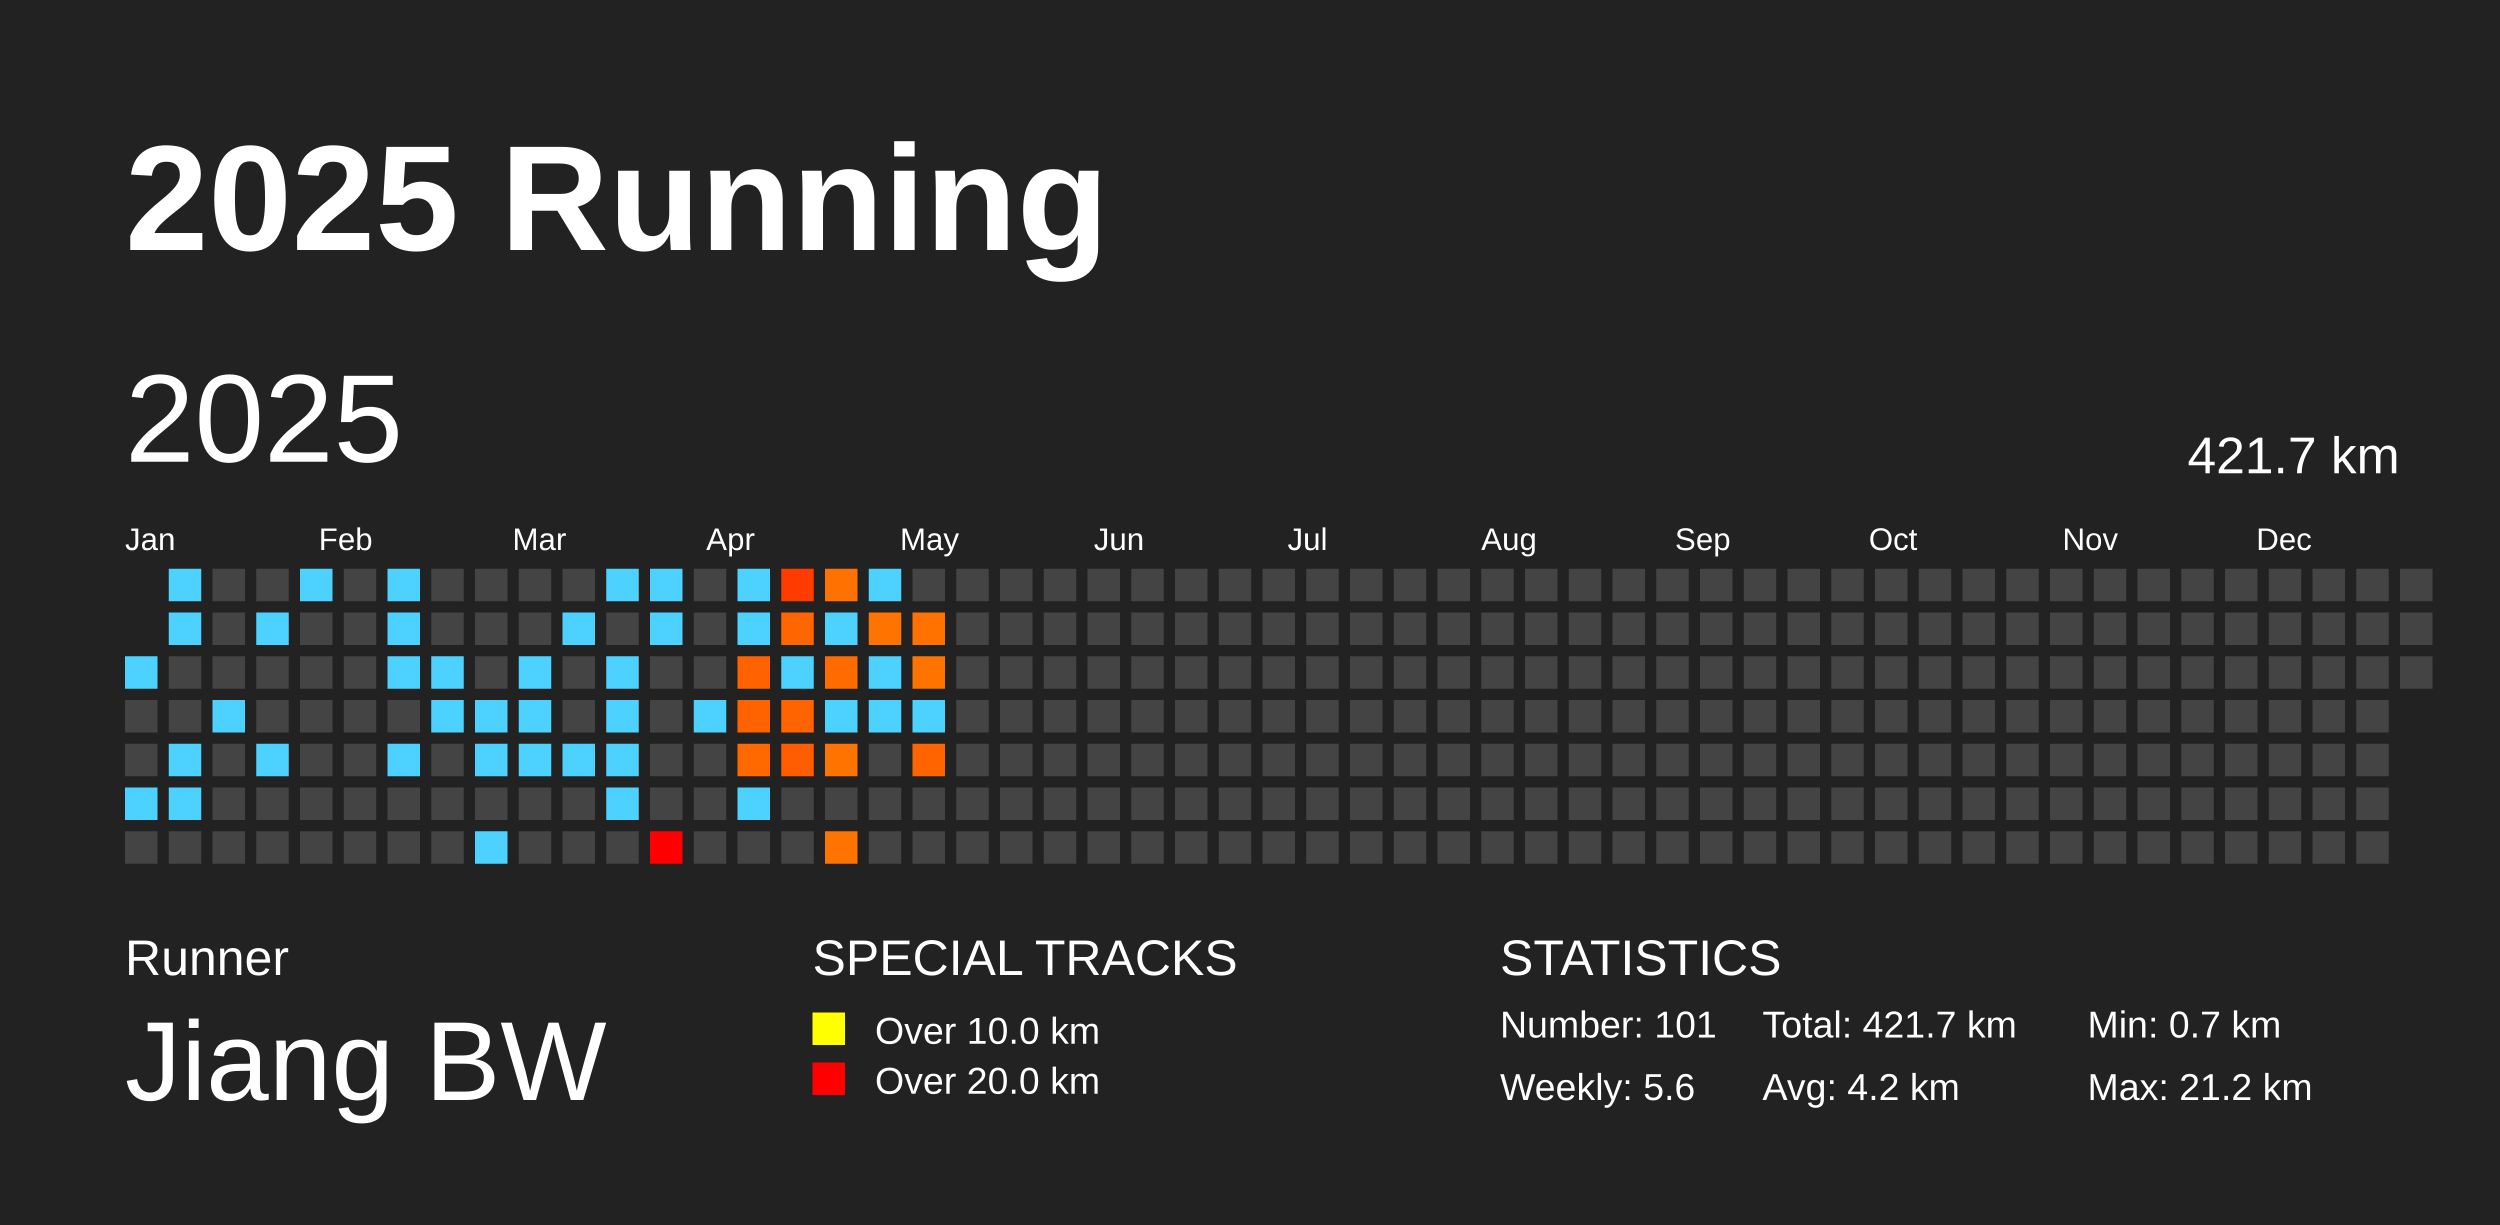
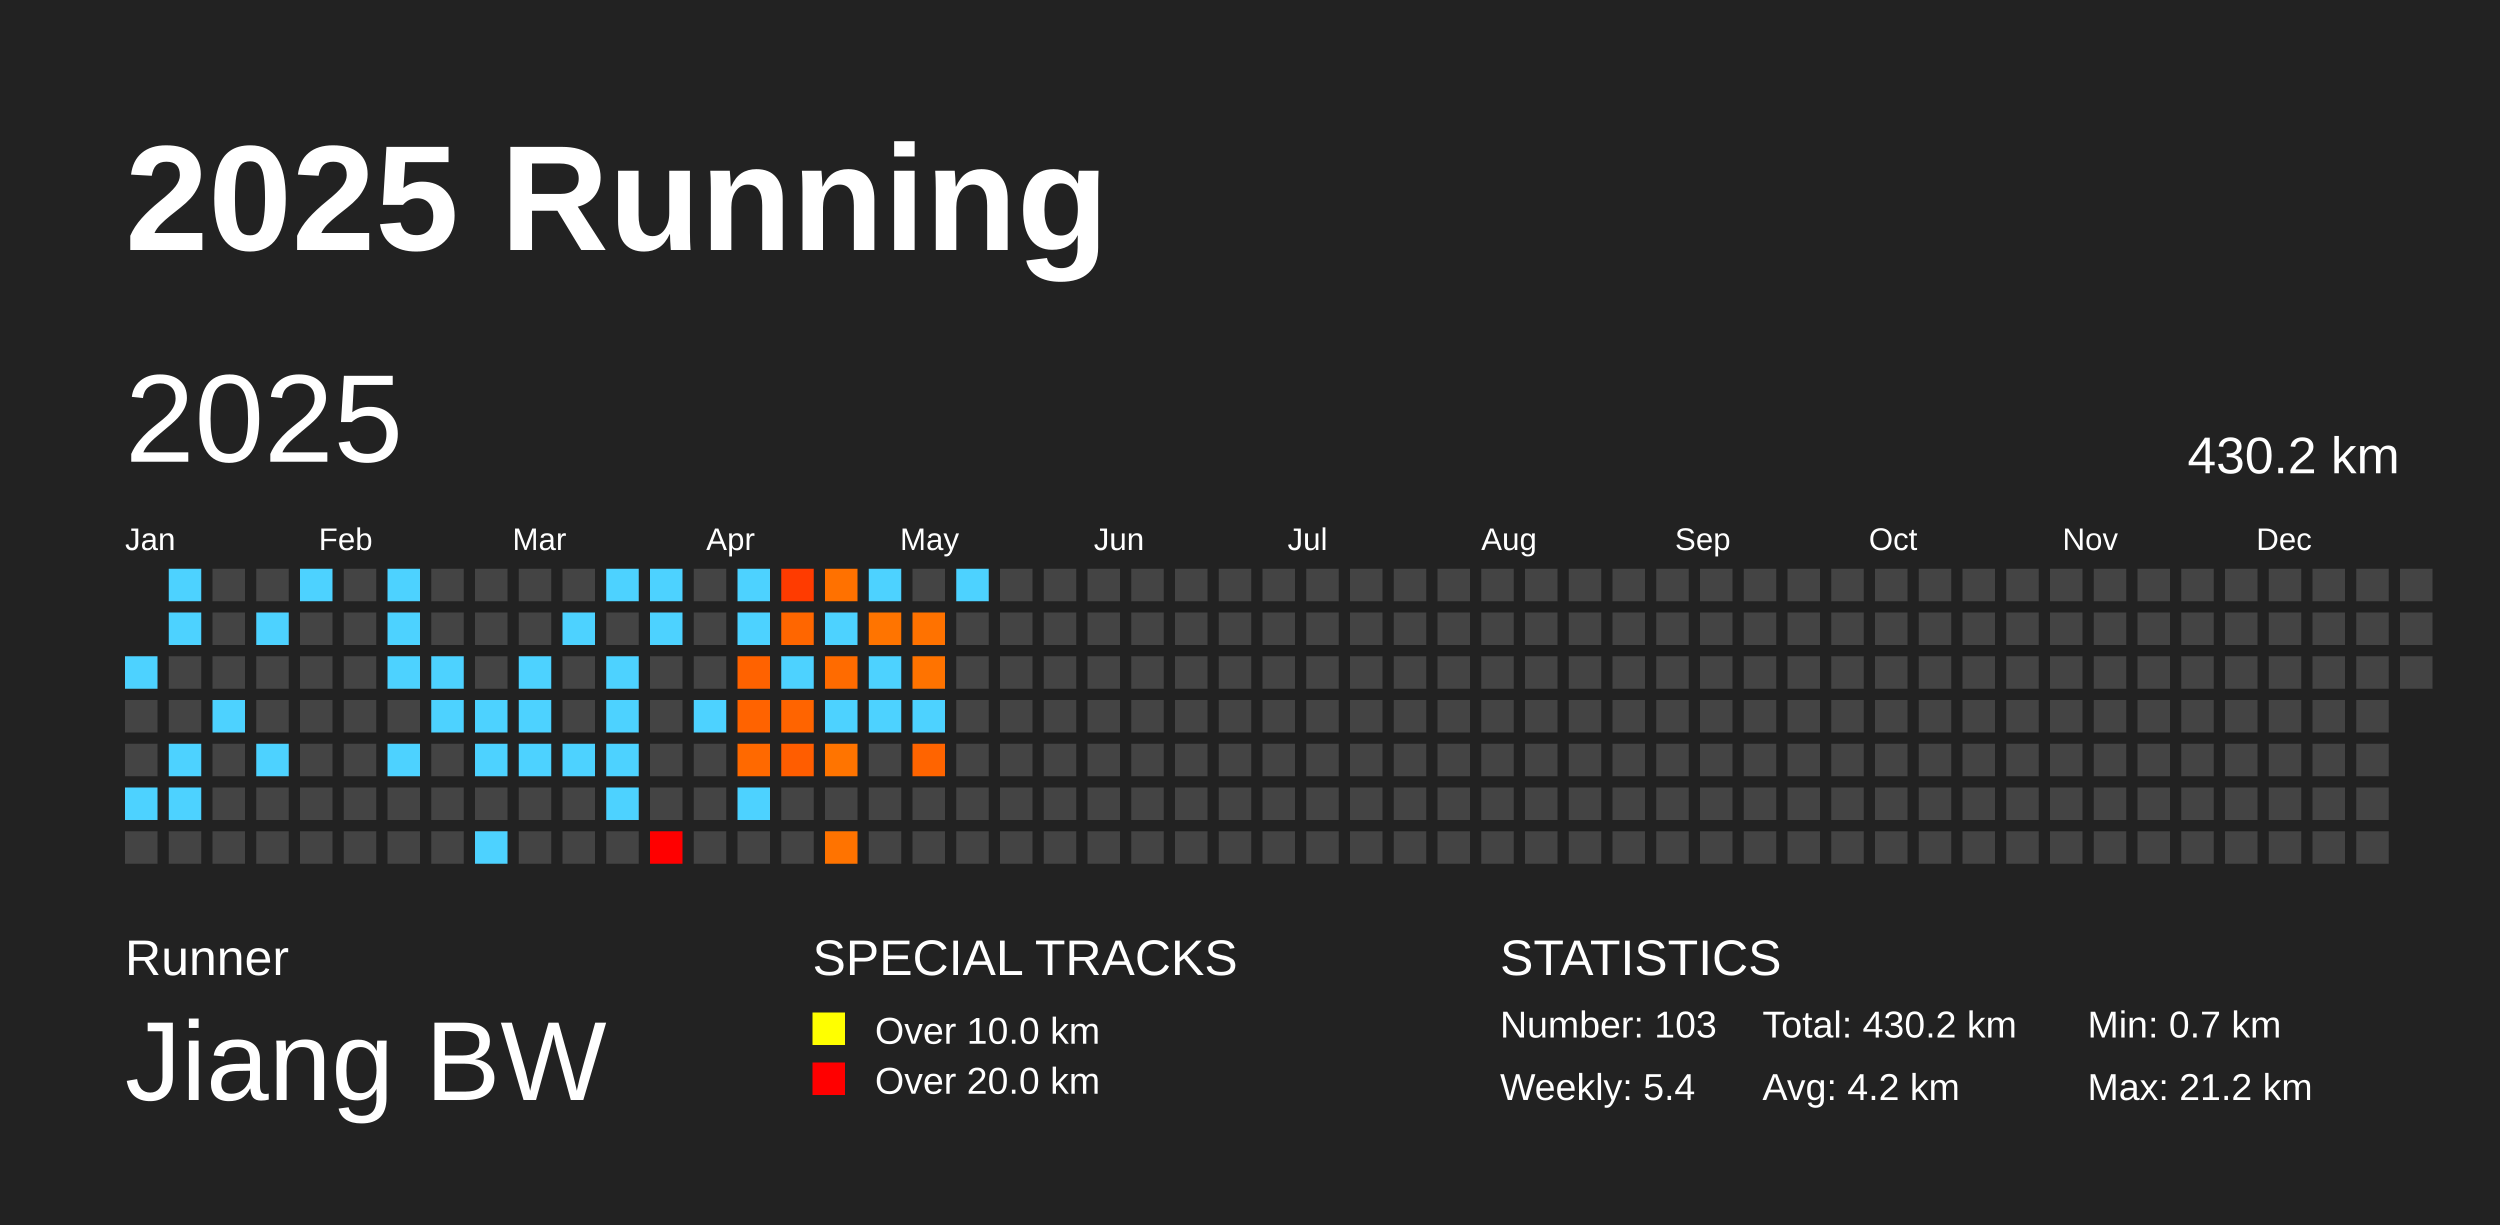
<svg xmlns="http://www.w3.org/2000/svg" baseProfile="full" height="98mm" version="1.1" viewBox="0,0,200,98" width="200mm">
  <defs />
  <rect fill="#222222" height="98" width="200" x="0" y="0" />
  <text fill="#FFFFFF" style="font-size:12px; font-family:Arial; font-weight:bold;" x="10" y="20">2025 Running</text>
  <text fill="#FFFFFF" style="font-size:4px; font-family:Arial" x="10" y="78">Runner</text>
  <text fill="#FFFFFF" style="font-size:9px; font-family:Arial" x="10" y="88">Jiang BW</text>
  <text fill="#FFFFFF" style="font-size:4px; font-family:Arial" x="65" y="78">SPECIAL TRACKS</text>
  <rect fill="yellow" height="2.6" width="2.6" x="65" y="81" />
  <text fill="#FFFFFF" style="font-size:3px; font-family:Arial" x="70" y="83.5">Over 10.0 km</text>
  <rect fill="red" height="2.6" width="2.6" x="65" y="85" />
  <text fill="#FFFFFF" style="font-size:3px; font-family:Arial" x="70" y="87.5">Over 20.0 km</text>
  <text fill="#FFFFFF" style="font-size:4px; font-family:Arial" x="120" y="78">STATISTICS</text>
-   <text fill="#FFFFFF" style="font-size:3px; font-family:Arial" x="120" y="83">Number: 101</text>
-   <text fill="#FFFFFF" style="font-size:3px; font-family:Arial" x="120" y="88">Weekly: 5.6</text>
-   <text fill="#FFFFFF" style="font-size:3px; font-family:Arial" x="141" y="83">Total: 421.7 km</text>
+   <text fill="#FFFFFF" style="font-size:3px; font-family:Arial" x="120" y="83">Number: 103</text>
+   <text fill="#FFFFFF" style="font-size:3px; font-family:Arial" x="120" y="88">Weekly: 5.4</text>
+   <text fill="#FFFFFF" style="font-size:3px; font-family:Arial" x="141" y="83">Total: 430.2 km</text>
  <text fill="#FFFFFF" style="font-size:3px; font-family:Arial" x="141" y="88">Avg: 4.2 km</text>
  <text fill="#FFFFFF" style="font-size:3px; font-family:Arial" x="167" y="83">Min: 0.7 km</text>
  <text fill="#FFFFFF" style="font-size:3px; font-family:Arial" x="167" y="88">Max: 21.2 km</text>
  <text dominant-baseline="hanging" fill="#FFFFFF" style="font-size:10.0px; font-family:Arial;" x="10" y="30">2025</text>
-   <text dominant-baseline="hanging" fill="#FFFFFF" style="font-size:4.125px; font-family:Arial;" x="175" y="35">421.7 km</text>
+   <text dominant-baseline="hanging" fill="#FFFFFF" style="font-size:4.125px; font-family:Arial;" x="175" y="35">430.2 km</text>
  <text fill="#FFFFFF" style="font-size:2.5px; font-family:Arial" x="10.0" y="44">Jan</text>
  <text fill="#FFFFFF" style="font-size:2.5px; font-family:Arial" x="25.5" y="44">Feb</text>
  <text fill="#FFFFFF" style="font-size:2.5px; font-family:Arial" x="41.0" y="44">Mar</text>
  <text fill="#FFFFFF" style="font-size:2.5px; font-family:Arial" x="56.5" y="44">Apr</text>
  <text fill="#FFFFFF" style="font-size:2.5px; font-family:Arial" x="72.0" y="44">May</text>
  <text fill="#FFFFFF" style="font-size:2.5px; font-family:Arial" x="87.5" y="44">Jun</text>
  <text fill="#FFFFFF" style="font-size:2.5px; font-family:Arial" x="103.0" y="44">Jul</text>
  <text fill="#FFFFFF" style="font-size:2.5px; font-family:Arial" x="118.5" y="44">Aug</text>
  <text fill="#FFFFFF" style="font-size:2.5px; font-family:Arial" x="134.0" y="44">Sep</text>
  <text fill="#FFFFFF" style="font-size:2.5px; font-family:Arial" x="149.5" y="44">Oct</text>
  <text fill="#FFFFFF" style="font-size:2.5px; font-family:Arial" x="165.0" y="44">Nov</text>
  <text fill="#FFFFFF" style="font-size:2.5px; font-family:Arial" x="180.5" y="44">Dec</text>
  <rect fill="#4dd2ff" height="2.6" width="2.6" x="10.0" y="52.5" />
  <rect fill="#444444" height="2.6" width="2.6" x="10.0" y="56.0" />
  <rect fill="#444444" height="2.6" width="2.6" x="10.0" y="59.5" />
  <rect fill="#4dd2ff" height="2.6" width="2.6" x="10.0" y="63.0" />
  <rect fill="#444444" height="2.6" width="2.6" x="10.0" y="66.5" />
  <rect fill="#4dd2ff" height="2.6" width="2.6" x="13.5" y="45.5" />
  <rect fill="#4dd2ff" height="2.6" width="2.6" x="13.5" y="49.0" />
  <rect fill="#444444" height="2.6" width="2.6" x="13.5" y="52.5" />
  <rect fill="#444444" height="2.6" width="2.6" x="13.5" y="56.0" />
  <rect fill="#4dd2ff" height="2.6" width="2.6" x="13.5" y="59.5" />
  <rect fill="#4dd2ff" height="2.6" width="2.6" x="13.5" y="63.0" />
  <rect fill="#444444" height="2.6" width="2.6" x="13.5" y="66.5" />
  <rect fill="#444444" height="2.6" width="2.6" x="17.0" y="45.5" />
  <rect fill="#444444" height="2.6" width="2.6" x="17.0" y="49.0" />
  <rect fill="#444444" height="2.6" width="2.6" x="17.0" y="52.5" />
  <rect fill="#4dd2ff" height="2.6" width="2.6" x="17.0" y="56.0" />
  <rect fill="#444444" height="2.6" width="2.6" x="17.0" y="59.5" />
  <rect fill="#444444" height="2.6" width="2.6" x="17.0" y="63.0" />
  <rect fill="#444444" height="2.6" width="2.6" x="17.0" y="66.5" />
  <rect fill="#444444" height="2.6" width="2.6" x="20.5" y="45.5" />
  <rect fill="#4dd2ff" height="2.6" width="2.6" x="20.5" y="49.0" />
  <rect fill="#444444" height="2.6" width="2.6" x="20.5" y="52.5" />
  <rect fill="#444444" height="2.6" width="2.6" x="20.5" y="56.0" />
  <rect fill="#4dd2ff" height="2.6" width="2.6" x="20.5" y="59.5" />
  <rect fill="#444444" height="2.6" width="2.6" x="20.5" y="63.0" />
  <rect fill="#444444" height="2.6" width="2.6" x="20.5" y="66.5" />
  <rect fill="#4dd2ff" height="2.6" width="2.6" x="24.0" y="45.5" />
  <rect fill="#444444" height="2.6" width="2.6" x="24.0" y="49.0" />
  <rect fill="#444444" height="2.6" width="2.6" x="24.0" y="52.5" />
  <rect fill="#444444" height="2.6" width="2.6" x="24.0" y="56.0" />
  <rect fill="#444444" height="2.6" width="2.6" x="24.0" y="59.5" />
  <rect fill="#444444" height="2.6" width="2.6" x="24.0" y="63.0" />
  <rect fill="#444444" height="2.6" width="2.6" x="24.0" y="66.5" />
  <rect fill="#444444" height="2.6" width="2.6" x="27.5" y="45.5" />
  <rect fill="#444444" height="2.6" width="2.6" x="27.5" y="49.0" />
  <rect fill="#444444" height="2.6" width="2.6" x="27.5" y="52.5" />
  <rect fill="#444444" height="2.6" width="2.6" x="27.5" y="56.0" />
  <rect fill="#444444" height="2.6" width="2.6" x="27.5" y="59.5" />
  <rect fill="#444444" height="2.6" width="2.6" x="27.5" y="63.0" />
  <rect fill="#444444" height="2.6" width="2.6" x="27.5" y="66.5" />
  <rect fill="#4dd2ff" height="2.6" width="2.6" x="31.0" y="45.5" />
  <rect fill="#4dd2ff" height="2.6" width="2.6" x="31.0" y="49.0" />
  <rect fill="#4dd2ff" height="2.6" width="2.6" x="31.0" y="52.5" />
  <rect fill="#444444" height="2.6" width="2.6" x="31.0" y="56.0" />
  <rect fill="#4dd2ff" height="2.6" width="2.6" x="31.0" y="59.5" />
  <rect fill="#444444" height="2.6" width="2.6" x="31.0" y="63.0" />
  <rect fill="#444444" height="2.6" width="2.6" x="31.0" y="66.5" />
  <rect fill="#444444" height="2.6" width="2.6" x="34.5" y="45.5" />
  <rect fill="#444444" height="2.6" width="2.6" x="34.5" y="49.0" />
  <rect fill="#4dd2ff" height="2.6" width="2.6" x="34.5" y="52.5" />
  <rect fill="#4dd2ff" height="2.6" width="2.6" x="34.5" y="56.0" />
  <rect fill="#444444" height="2.6" width="2.6" x="34.5" y="59.5" />
  <rect fill="#444444" height="2.6" width="2.6" x="34.5" y="63.0" />
  <rect fill="#444444" height="2.6" width="2.6" x="34.5" y="66.5" />
  <rect fill="#444444" height="2.6" width="2.6" x="38.0" y="45.5" />
  <rect fill="#444444" height="2.6" width="2.6" x="38.0" y="49.0" />
  <rect fill="#444444" height="2.6" width="2.6" x="38.0" y="52.5" />
  <rect fill="#4dd2ff" height="2.6" width="2.6" x="38.0" y="56.0" />
  <rect fill="#4dd2ff" height="2.6" width="2.6" x="38.0" y="59.5" />
  <rect fill="#444444" height="2.6" width="2.6" x="38.0" y="63.0" />
  <rect fill="#4dd2ff" height="2.6" width="2.6" x="38.0" y="66.5" />
  <rect fill="#444444" height="2.6" width="2.6" x="41.5" y="45.5" />
  <rect fill="#444444" height="2.6" width="2.6" x="41.5" y="49.0" />
  <rect fill="#4dd2ff" height="2.6" width="2.6" x="41.5" y="52.5" />
  <rect fill="#4dd2ff" height="2.6" width="2.6" x="41.5" y="56.0" />
  <rect fill="#4dd2ff" height="2.6" width="2.6" x="41.5" y="59.5" />
  <rect fill="#444444" height="2.6" width="2.6" x="41.5" y="63.0" />
  <rect fill="#444444" height="2.6" width="2.6" x="41.5" y="66.5" />
  <rect fill="#444444" height="2.6" width="2.6" x="45.0" y="45.5" />
  <rect fill="#4dd2ff" height="2.6" width="2.6" x="45.0" y="49.0" />
  <rect fill="#444444" height="2.6" width="2.6" x="45.0" y="52.5" />
  <rect fill="#444444" height="2.6" width="2.6" x="45.0" y="56.0" />
  <rect fill="#4dd2ff" height="2.6" width="2.6" x="45.0" y="59.5" />
  <rect fill="#444444" height="2.6" width="2.6" x="45.0" y="63.0" />
  <rect fill="#444444" height="2.6" width="2.6" x="45.0" y="66.5" />
  <rect fill="#4dd2ff" height="2.6" width="2.6" x="48.5" y="45.5" />
  <rect fill="#444444" height="2.6" width="2.6" x="48.5" y="49.0" />
  <rect fill="#4dd2ff" height="2.6" width="2.6" x="48.5" y="52.5" />
  <rect fill="#4dd2ff" height="2.6" width="2.6" x="48.5" y="56.0" />
  <rect fill="#4dd2ff" height="2.6" width="2.6" x="48.5" y="59.5" />
  <rect fill="#4dd2ff" height="2.6" width="2.6" x="48.5" y="63.0" />
  <rect fill="#444444" height="2.6" width="2.6" x="48.5" y="66.5" />
  <rect fill="#4dd2ff" height="2.6" width="2.6" x="52.0" y="45.5" />
  <rect fill="#4dd2ff" height="2.6" width="2.6" x="52.0" y="49.0" />
  <rect fill="#444444" height="2.6" width="2.6" x="52.0" y="52.5" />
  <rect fill="#444444" height="2.6" width="2.6" x="52.0" y="56.0" />
  <rect fill="#444444" height="2.6" width="2.6" x="52.0" y="59.5" />
  <rect fill="#444444" height="2.6" width="2.6" x="52.0" y="63.0" />
  <rect fill="red" height="2.6" width="2.6" x="52.0" y="66.5" />
  <rect fill="#444444" height="2.6" width="2.6" x="55.5" y="45.5" />
  <rect fill="#444444" height="2.6" width="2.6" x="55.5" y="49.0" />
  <rect fill="#444444" height="2.6" width="2.6" x="55.5" y="52.5" />
  <rect fill="#4dd2ff" height="2.6" width="2.6" x="55.5" y="56.0" />
  <rect fill="#444444" height="2.6" width="2.6" x="55.5" y="59.5" />
  <rect fill="#444444" height="2.6" width="2.6" x="55.5" y="63.0" />
  <rect fill="#444444" height="2.6" width="2.6" x="55.5" y="66.5" />
  <rect fill="#4dd2ff" height="2.6" width="2.6" x="59.0" y="45.5" />
  <rect fill="#4dd2ff" height="2.6" width="2.6" x="59.0" y="49.0" />
  <rect fill="#ff6200" height="2.6" width="2.6" x="59.0" y="52.5" />
  <rect fill="#ff6300" height="2.6" width="2.6" x="59.0" y="56.0" />
  <rect fill="#ff6900" height="2.6" width="2.6" x="59.0" y="59.5" />
  <rect fill="#4dd2ff" height="2.6" width="2.6" x="59.0" y="63.0" />
  <rect fill="#444444" height="2.6" width="2.6" x="59.0" y="66.5" />
  <rect fill="#ff3b00" height="2.6" width="2.6" x="62.5" y="45.5" />
  <rect fill="#ff6600" height="2.6" width="2.6" x="62.5" y="49.0" />
  <rect fill="#4dd2ff" height="2.6" width="2.6" x="62.5" y="52.5" />
  <rect fill="#ff6400" height="2.6" width="2.6" x="62.5" y="56.0" />
  <rect fill="#ff5d00" height="2.6" width="2.6" x="62.5" y="59.5" />
  <rect fill="#444444" height="2.6" width="2.6" x="62.5" y="63.0" />
  <rect fill="#444444" height="2.6" width="2.6" x="62.5" y="66.5" />
  <rect fill="#ff7100" height="2.6" width="2.6" x="66.0" y="45.5" />
  <rect fill="#4dd2ff" height="2.6" width="2.6" x="66.0" y="49.0" />
  <rect fill="#ff6b00" height="2.6" width="2.6" x="66.0" y="52.5" />
  <rect fill="#4dd2ff" height="2.6" width="2.6" x="66.0" y="56.0" />
  <rect fill="#ff7400" height="2.6" width="2.6" x="66.0" y="59.5" />
  <rect fill="#444444" height="2.6" width="2.6" x="66.0" y="63.0" />
  <rect fill="#ff7300" height="2.6" width="2.6" x="66.0" y="66.5" />
  <rect fill="#4dd2ff" height="2.6" width="2.6" x="69.5" y="45.5" />
  <rect fill="#ff7400" height="2.6" width="2.6" x="69.5" y="49.0" />
  <rect fill="#4dd2ff" height="2.6" width="2.6" x="69.5" y="52.5" />
  <rect fill="#4dd2ff" height="2.6" width="2.6" x="69.5" y="56.0" />
  <rect fill="#444444" height="2.6" width="2.6" x="69.5" y="59.5" />
  <rect fill="#444444" height="2.6" width="2.6" x="69.5" y="63.0" />
  <rect fill="#444444" height="2.6" width="2.6" x="69.5" y="66.5" />
  <rect fill="#444444" height="2.6" width="2.6" x="73.0" y="45.5" />
  <rect fill="#ff7200" height="2.6" width="2.6" x="73.0" y="49.0" />
  <rect fill="#ff7300" height="2.6" width="2.6" x="73.0" y="52.5" />
  <rect fill="#4dd2ff" height="2.6" width="2.6" x="73.0" y="56.0" />
  <rect fill="#ff6400" height="2.6" width="2.6" x="73.0" y="59.5" />
  <rect fill="#444444" height="2.6" width="2.6" x="73.0" y="63.0" />
  <rect fill="#444444" height="2.6" width="2.6" x="73.0" y="66.5" />
-   <rect fill="#444444" height="2.6" width="2.6" x="76.5" y="45.5" />
+   <rect fill="#4dd2ff" height="2.6" width="2.6" x="76.5" y="45.5" />
  <rect fill="#444444" height="2.6" width="2.6" x="76.5" y="49.0" />
  <rect fill="#444444" height="2.6" width="2.6" x="76.5" y="52.5" />
  <rect fill="#444444" height="2.6" width="2.6" x="76.5" y="56.0" />
  <rect fill="#444444" height="2.6" width="2.6" x="76.5" y="59.5" />
  <rect fill="#444444" height="2.6" width="2.6" x="76.5" y="63.0" />
  <rect fill="#444444" height="2.6" width="2.6" x="76.5" y="66.5" />
  <rect fill="#444444" height="2.6" width="2.6" x="80.0" y="45.5" />
  <rect fill="#444444" height="2.6" width="2.6" x="80.0" y="49.0" />
  <rect fill="#444444" height="2.6" width="2.6" x="80.0" y="52.5" />
  <rect fill="#444444" height="2.6" width="2.6" x="80.0" y="56.0" />
  <rect fill="#444444" height="2.6" width="2.6" x="80.0" y="59.5" />
  <rect fill="#444444" height="2.6" width="2.6" x="80.0" y="63.0" />
  <rect fill="#444444" height="2.6" width="2.6" x="80.0" y="66.5" />
  <rect fill="#444444" height="2.6" width="2.6" x="83.5" y="45.5" />
  <rect fill="#444444" height="2.6" width="2.6" x="83.5" y="49.0" />
  <rect fill="#444444" height="2.6" width="2.6" x="83.5" y="52.5" />
  <rect fill="#444444" height="2.6" width="2.6" x="83.5" y="56.0" />
  <rect fill="#444444" height="2.6" width="2.6" x="83.5" y="59.5" />
  <rect fill="#444444" height="2.6" width="2.6" x="83.5" y="63.0" />
  <rect fill="#444444" height="2.6" width="2.6" x="83.5" y="66.5" />
  <rect fill="#444444" height="2.6" width="2.6" x="87.0" y="45.5" />
  <rect fill="#444444" height="2.6" width="2.6" x="87.0" y="49.0" />
  <rect fill="#444444" height="2.6" width="2.6" x="87.0" y="52.5" />
  <rect fill="#444444" height="2.6" width="2.6" x="87.0" y="56.0" />
  <rect fill="#444444" height="2.6" width="2.6" x="87.0" y="59.5" />
  <rect fill="#444444" height="2.6" width="2.6" x="87.0" y="63.0" />
  <rect fill="#444444" height="2.6" width="2.6" x="87.0" y="66.5" />
  <rect fill="#444444" height="2.6" width="2.6" x="90.5" y="45.5" />
  <rect fill="#444444" height="2.6" width="2.6" x="90.5" y="49.0" />
  <rect fill="#444444" height="2.6" width="2.6" x="90.5" y="52.5" />
  <rect fill="#444444" height="2.6" width="2.6" x="90.5" y="56.0" />
  <rect fill="#444444" height="2.6" width="2.6" x="90.5" y="59.5" />
  <rect fill="#444444" height="2.6" width="2.6" x="90.5" y="63.0" />
  <rect fill="#444444" height="2.6" width="2.6" x="90.5" y="66.5" />
  <rect fill="#444444" height="2.6" width="2.6" x="94.0" y="45.5" />
  <rect fill="#444444" height="2.6" width="2.6" x="94.0" y="49.0" />
  <rect fill="#444444" height="2.6" width="2.6" x="94.0" y="52.5" />
  <rect fill="#444444" height="2.6" width="2.6" x="94.0" y="56.0" />
  <rect fill="#444444" height="2.6" width="2.6" x="94.0" y="59.5" />
  <rect fill="#444444" height="2.6" width="2.6" x="94.0" y="63.0" />
  <rect fill="#444444" height="2.6" width="2.6" x="94.0" y="66.5" />
  <rect fill="#444444" height="2.6" width="2.6" x="97.5" y="45.5" />
  <rect fill="#444444" height="2.6" width="2.6" x="97.5" y="49.0" />
  <rect fill="#444444" height="2.6" width="2.6" x="97.5" y="52.5" />
  <rect fill="#444444" height="2.6" width="2.6" x="97.5" y="56.0" />
  <rect fill="#444444" height="2.6" width="2.6" x="97.5" y="59.5" />
  <rect fill="#444444" height="2.6" width="2.6" x="97.5" y="63.0" />
  <rect fill="#444444" height="2.6" width="2.6" x="97.5" y="66.5" />
  <rect fill="#444444" height="2.6" width="2.6" x="101.0" y="45.5" />
  <rect fill="#444444" height="2.6" width="2.6" x="101.0" y="49.0" />
  <rect fill="#444444" height="2.6" width="2.6" x="101.0" y="52.5" />
  <rect fill="#444444" height="2.6" width="2.6" x="101.0" y="56.0" />
  <rect fill="#444444" height="2.6" width="2.6" x="101.0" y="59.5" />
  <rect fill="#444444" height="2.6" width="2.6" x="101.0" y="63.0" />
  <rect fill="#444444" height="2.6" width="2.6" x="101.0" y="66.5" />
  <rect fill="#444444" height="2.6" width="2.6" x="104.5" y="45.5" />
  <rect fill="#444444" height="2.6" width="2.6" x="104.5" y="49.0" />
  <rect fill="#444444" height="2.6" width="2.6" x="104.5" y="52.5" />
  <rect fill="#444444" height="2.6" width="2.6" x="104.5" y="56.0" />
  <rect fill="#444444" height="2.6" width="2.6" x="104.5" y="59.5" />
  <rect fill="#444444" height="2.6" width="2.6" x="104.5" y="63.0" />
  <rect fill="#444444" height="2.6" width="2.6" x="104.5" y="66.5" />
  <rect fill="#444444" height="2.6" width="2.6" x="108.0" y="45.5" />
  <rect fill="#444444" height="2.6" width="2.6" x="108.0" y="49.0" />
  <rect fill="#444444" height="2.6" width="2.6" x="108.0" y="52.5" />
  <rect fill="#444444" height="2.6" width="2.6" x="108.0" y="56.0" />
  <rect fill="#444444" height="2.6" width="2.6" x="108.0" y="59.5" />
  <rect fill="#444444" height="2.6" width="2.6" x="108.0" y="63.0" />
  <rect fill="#444444" height="2.6" width="2.6" x="108.0" y="66.5" />
  <rect fill="#444444" height="2.6" width="2.6" x="111.5" y="45.5" />
  <rect fill="#444444" height="2.6" width="2.6" x="111.5" y="49.0" />
  <rect fill="#444444" height="2.6" width="2.6" x="111.5" y="52.5" />
  <rect fill="#444444" height="2.6" width="2.6" x="111.5" y="56.0" />
  <rect fill="#444444" height="2.6" width="2.6" x="111.5" y="59.5" />
  <rect fill="#444444" height="2.6" width="2.6" x="111.5" y="63.0" />
  <rect fill="#444444" height="2.6" width="2.6" x="111.5" y="66.5" />
  <rect fill="#444444" height="2.6" width="2.6" x="115.0" y="45.5" />
  <rect fill="#444444" height="2.6" width="2.6" x="115.0" y="49.0" />
  <rect fill="#444444" height="2.6" width="2.6" x="115.0" y="52.5" />
  <rect fill="#444444" height="2.6" width="2.6" x="115.0" y="56.0" />
  <rect fill="#444444" height="2.6" width="2.6" x="115.0" y="59.5" />
  <rect fill="#444444" height="2.6" width="2.6" x="115.0" y="63.0" />
  <rect fill="#444444" height="2.6" width="2.6" x="115.0" y="66.5" />
  <rect fill="#444444" height="2.6" width="2.6" x="118.5" y="45.5" />
  <rect fill="#444444" height="2.6" width="2.6" x="118.5" y="49.0" />
  <rect fill="#444444" height="2.6" width="2.6" x="118.5" y="52.5" />
  <rect fill="#444444" height="2.6" width="2.6" x="118.5" y="56.0" />
  <rect fill="#444444" height="2.6" width="2.6" x="118.5" y="59.5" />
  <rect fill="#444444" height="2.6" width="2.6" x="118.5" y="63.0" />
  <rect fill="#444444" height="2.6" width="2.6" x="118.5" y="66.5" />
  <rect fill="#444444" height="2.6" width="2.6" x="122.0" y="45.5" />
  <rect fill="#444444" height="2.6" width="2.6" x="122.0" y="49.0" />
  <rect fill="#444444" height="2.6" width="2.6" x="122.0" y="52.5" />
  <rect fill="#444444" height="2.6" width="2.6" x="122.0" y="56.0" />
  <rect fill="#444444" height="2.6" width="2.6" x="122.0" y="59.5" />
  <rect fill="#444444" height="2.6" width="2.6" x="122.0" y="63.0" />
  <rect fill="#444444" height="2.6" width="2.6" x="122.0" y="66.5" />
  <rect fill="#444444" height="2.6" width="2.6" x="125.5" y="45.5" />
  <rect fill="#444444" height="2.6" width="2.6" x="125.5" y="49.0" />
  <rect fill="#444444" height="2.6" width="2.6" x="125.5" y="52.5" />
  <rect fill="#444444" height="2.6" width="2.6" x="125.5" y="56.0" />
  <rect fill="#444444" height="2.6" width="2.6" x="125.5" y="59.5" />
  <rect fill="#444444" height="2.6" width="2.6" x="125.5" y="63.0" />
  <rect fill="#444444" height="2.6" width="2.6" x="125.5" y="66.5" />
  <rect fill="#444444" height="2.6" width="2.6" x="129.0" y="45.5" />
  <rect fill="#444444" height="2.6" width="2.6" x="129.0" y="49.0" />
  <rect fill="#444444" height="2.6" width="2.6" x="129.0" y="52.5" />
  <rect fill="#444444" height="2.6" width="2.6" x="129.0" y="56.0" />
  <rect fill="#444444" height="2.6" width="2.6" x="129.0" y="59.5" />
  <rect fill="#444444" height="2.6" width="2.6" x="129.0" y="63.0" />
  <rect fill="#444444" height="2.6" width="2.6" x="129.0" y="66.5" />
  <rect fill="#444444" height="2.6" width="2.6" x="132.5" y="45.5" />
  <rect fill="#444444" height="2.6" width="2.6" x="132.5" y="49.0" />
  <rect fill="#444444" height="2.6" width="2.6" x="132.5" y="52.5" />
  <rect fill="#444444" height="2.6" width="2.6" x="132.5" y="56.0" />
  <rect fill="#444444" height="2.6" width="2.6" x="132.5" y="59.5" />
  <rect fill="#444444" height="2.6" width="2.6" x="132.5" y="63.0" />
  <rect fill="#444444" height="2.6" width="2.6" x="132.5" y="66.5" />
  <rect fill="#444444" height="2.6" width="2.6" x="136.0" y="45.5" />
  <rect fill="#444444" height="2.6" width="2.6" x="136.0" y="49.0" />
  <rect fill="#444444" height="2.6" width="2.6" x="136.0" y="52.5" />
  <rect fill="#444444" height="2.6" width="2.6" x="136.0" y="56.0" />
  <rect fill="#444444" height="2.6" width="2.6" x="136.0" y="59.5" />
  <rect fill="#444444" height="2.6" width="2.6" x="136.0" y="63.0" />
  <rect fill="#444444" height="2.6" width="2.6" x="136.0" y="66.5" />
  <rect fill="#444444" height="2.6" width="2.6" x="139.5" y="45.5" />
  <rect fill="#444444" height="2.6" width="2.6" x="139.5" y="49.0" />
  <rect fill="#444444" height="2.6" width="2.6" x="139.5" y="52.5" />
  <rect fill="#444444" height="2.6" width="2.6" x="139.5" y="56.0" />
  <rect fill="#444444" height="2.6" width="2.6" x="139.5" y="59.5" />
  <rect fill="#444444" height="2.6" width="2.6" x="139.5" y="63.0" />
  <rect fill="#444444" height="2.6" width="2.6" x="139.5" y="66.5" />
  <rect fill="#444444" height="2.6" width="2.6" x="143.0" y="45.5" />
  <rect fill="#444444" height="2.6" width="2.6" x="143.0" y="49.0" />
  <rect fill="#444444" height="2.6" width="2.6" x="143.0" y="52.5" />
  <rect fill="#444444" height="2.6" width="2.6" x="143.0" y="56.0" />
  <rect fill="#444444" height="2.6" width="2.6" x="143.0" y="59.5" />
  <rect fill="#444444" height="2.6" width="2.6" x="143.0" y="63.0" />
  <rect fill="#444444" height="2.6" width="2.6" x="143.0" y="66.5" />
  <rect fill="#444444" height="2.6" width="2.6" x="146.5" y="45.5" />
  <rect fill="#444444" height="2.6" width="2.6" x="146.5" y="49.0" />
  <rect fill="#444444" height="2.6" width="2.6" x="146.5" y="52.5" />
  <rect fill="#444444" height="2.6" width="2.6" x="146.5" y="56.0" />
  <rect fill="#444444" height="2.6" width="2.6" x="146.5" y="59.5" />
  <rect fill="#444444" height="2.6" width="2.6" x="146.5" y="63.0" />
  <rect fill="#444444" height="2.6" width="2.6" x="146.5" y="66.5" />
  <rect fill="#444444" height="2.6" width="2.6" x="150.0" y="45.5" />
  <rect fill="#444444" height="2.6" width="2.6" x="150.0" y="49.0" />
  <rect fill="#444444" height="2.6" width="2.6" x="150.0" y="52.5" />
  <rect fill="#444444" height="2.6" width="2.6" x="150.0" y="56.0" />
  <rect fill="#444444" height="2.6" width="2.6" x="150.0" y="59.5" />
  <rect fill="#444444" height="2.6" width="2.6" x="150.0" y="63.0" />
  <rect fill="#444444" height="2.6" width="2.6" x="150.0" y="66.5" />
  <rect fill="#444444" height="2.6" width="2.6" x="153.5" y="45.5" />
  <rect fill="#444444" height="2.6" width="2.6" x="153.5" y="49.0" />
  <rect fill="#444444" height="2.6" width="2.6" x="153.5" y="52.5" />
  <rect fill="#444444" height="2.6" width="2.6" x="153.5" y="56.0" />
  <rect fill="#444444" height="2.6" width="2.6" x="153.5" y="59.5" />
  <rect fill="#444444" height="2.6" width="2.6" x="153.5" y="63.0" />
  <rect fill="#444444" height="2.6" width="2.6" x="153.5" y="66.5" />
  <rect fill="#444444" height="2.6" width="2.6" x="157.0" y="45.5" />
  <rect fill="#444444" height="2.6" width="2.6" x="157.0" y="49.0" />
  <rect fill="#444444" height="2.6" width="2.6" x="157.0" y="52.5" />
  <rect fill="#444444" height="2.6" width="2.6" x="157.0" y="56.0" />
  <rect fill="#444444" height="2.6" width="2.6" x="157.0" y="59.5" />
  <rect fill="#444444" height="2.6" width="2.6" x="157.0" y="63.0" />
  <rect fill="#444444" height="2.6" width="2.6" x="157.0" y="66.5" />
  <rect fill="#444444" height="2.6" width="2.6" x="160.5" y="45.5" />
  <rect fill="#444444" height="2.6" width="2.6" x="160.5" y="49.0" />
  <rect fill="#444444" height="2.6" width="2.6" x="160.5" y="52.5" />
  <rect fill="#444444" height="2.6" width="2.6" x="160.5" y="56.0" />
  <rect fill="#444444" height="2.6" width="2.6" x="160.5" y="59.5" />
  <rect fill="#444444" height="2.6" width="2.6" x="160.5" y="63.0" />
  <rect fill="#444444" height="2.6" width="2.6" x="160.5" y="66.5" />
  <rect fill="#444444" height="2.6" width="2.6" x="164.0" y="45.5" />
  <rect fill="#444444" height="2.6" width="2.6" x="164.0" y="49.0" />
  <rect fill="#444444" height="2.6" width="2.6" x="164.0" y="52.5" />
  <rect fill="#444444" height="2.6" width="2.6" x="164.0" y="56.0" />
  <rect fill="#444444" height="2.6" width="2.6" x="164.0" y="59.5" />
  <rect fill="#444444" height="2.6" width="2.6" x="164.0" y="63.0" />
  <rect fill="#444444" height="2.6" width="2.6" x="164.0" y="66.5" />
  <rect fill="#444444" height="2.6" width="2.6" x="167.5" y="45.5" />
  <rect fill="#444444" height="2.6" width="2.6" x="167.5" y="49.0" />
  <rect fill="#444444" height="2.6" width="2.6" x="167.5" y="52.5" />
  <rect fill="#444444" height="2.6" width="2.6" x="167.5" y="56.0" />
  <rect fill="#444444" height="2.6" width="2.6" x="167.5" y="59.5" />
  <rect fill="#444444" height="2.6" width="2.6" x="167.5" y="63.0" />
  <rect fill="#444444" height="2.6" width="2.6" x="167.5" y="66.5" />
  <rect fill="#444444" height="2.6" width="2.6" x="171.0" y="45.5" />
  <rect fill="#444444" height="2.6" width="2.6" x="171.0" y="49.0" />
  <rect fill="#444444" height="2.6" width="2.6" x="171.0" y="52.5" />
  <rect fill="#444444" height="2.6" width="2.6" x="171.0" y="56.0" />
  <rect fill="#444444" height="2.6" width="2.6" x="171.0" y="59.5" />
  <rect fill="#444444" height="2.6" width="2.6" x="171.0" y="63.0" />
  <rect fill="#444444" height="2.6" width="2.6" x="171.0" y="66.5" />
  <rect fill="#444444" height="2.6" width="2.6" x="174.5" y="45.5" />
  <rect fill="#444444" height="2.6" width="2.6" x="174.5" y="49.0" />
  <rect fill="#444444" height="2.6" width="2.6" x="174.5" y="52.5" />
  <rect fill="#444444" height="2.6" width="2.6" x="174.5" y="56.0" />
  <rect fill="#444444" height="2.6" width="2.6" x="174.5" y="59.5" />
  <rect fill="#444444" height="2.6" width="2.6" x="174.5" y="63.0" />
  <rect fill="#444444" height="2.6" width="2.6" x="174.5" y="66.5" />
  <rect fill="#444444" height="2.6" width="2.6" x="178.0" y="45.5" />
  <rect fill="#444444" height="2.6" width="2.6" x="178.0" y="49.0" />
  <rect fill="#444444" height="2.6" width="2.6" x="178.0" y="52.5" />
  <rect fill="#444444" height="2.6" width="2.6" x="178.0" y="56.0" />
  <rect fill="#444444" height="2.6" width="2.6" x="178.0" y="59.5" />
  <rect fill="#444444" height="2.6" width="2.6" x="178.0" y="63.0" />
  <rect fill="#444444" height="2.6" width="2.6" x="178.0" y="66.5" />
  <rect fill="#444444" height="2.6" width="2.6" x="181.5" y="45.5" />
  <rect fill="#444444" height="2.6" width="2.6" x="181.5" y="49.0" />
  <rect fill="#444444" height="2.6" width="2.6" x="181.5" y="52.5" />
  <rect fill="#444444" height="2.6" width="2.6" x="181.5" y="56.0" />
  <rect fill="#444444" height="2.6" width="2.6" x="181.5" y="59.5" />
  <rect fill="#444444" height="2.6" width="2.6" x="181.5" y="63.0" />
  <rect fill="#444444" height="2.6" width="2.6" x="181.5" y="66.5" />
  <rect fill="#444444" height="2.6" width="2.6" x="185.0" y="45.5" />
  <rect fill="#444444" height="2.6" width="2.6" x="185.0" y="49.0" />
  <rect fill="#444444" height="2.6" width="2.6" x="185.0" y="52.5" />
  <rect fill="#444444" height="2.6" width="2.6" x="185.0" y="56.0" />
  <rect fill="#444444" height="2.6" width="2.6" x="185.0" y="59.5" />
  <rect fill="#444444" height="2.6" width="2.6" x="185.0" y="63.0" />
  <rect fill="#444444" height="2.6" width="2.6" x="185.0" y="66.5" />
  <rect fill="#444444" height="2.6" width="2.6" x="188.5" y="45.5" />
  <rect fill="#444444" height="2.6" width="2.6" x="188.5" y="49.0" />
  <rect fill="#444444" height="2.6" width="2.6" x="188.5" y="52.5" />
  <rect fill="#444444" height="2.6" width="2.6" x="188.5" y="56.0" />
  <rect fill="#444444" height="2.6" width="2.6" x="188.5" y="59.5" />
  <rect fill="#444444" height="2.6" width="2.6" x="188.5" y="63.0" />
  <rect fill="#444444" height="2.6" width="2.6" x="188.5" y="66.5" />
  <rect fill="#444444" height="2.6" width="2.6" x="192.0" y="45.5" />
  <rect fill="#444444" height="2.6" width="2.6" x="192.0" y="49.0" />
  <rect fill="#444444" height="2.6" width="2.6" x="192.0" y="52.5" />
</svg>
